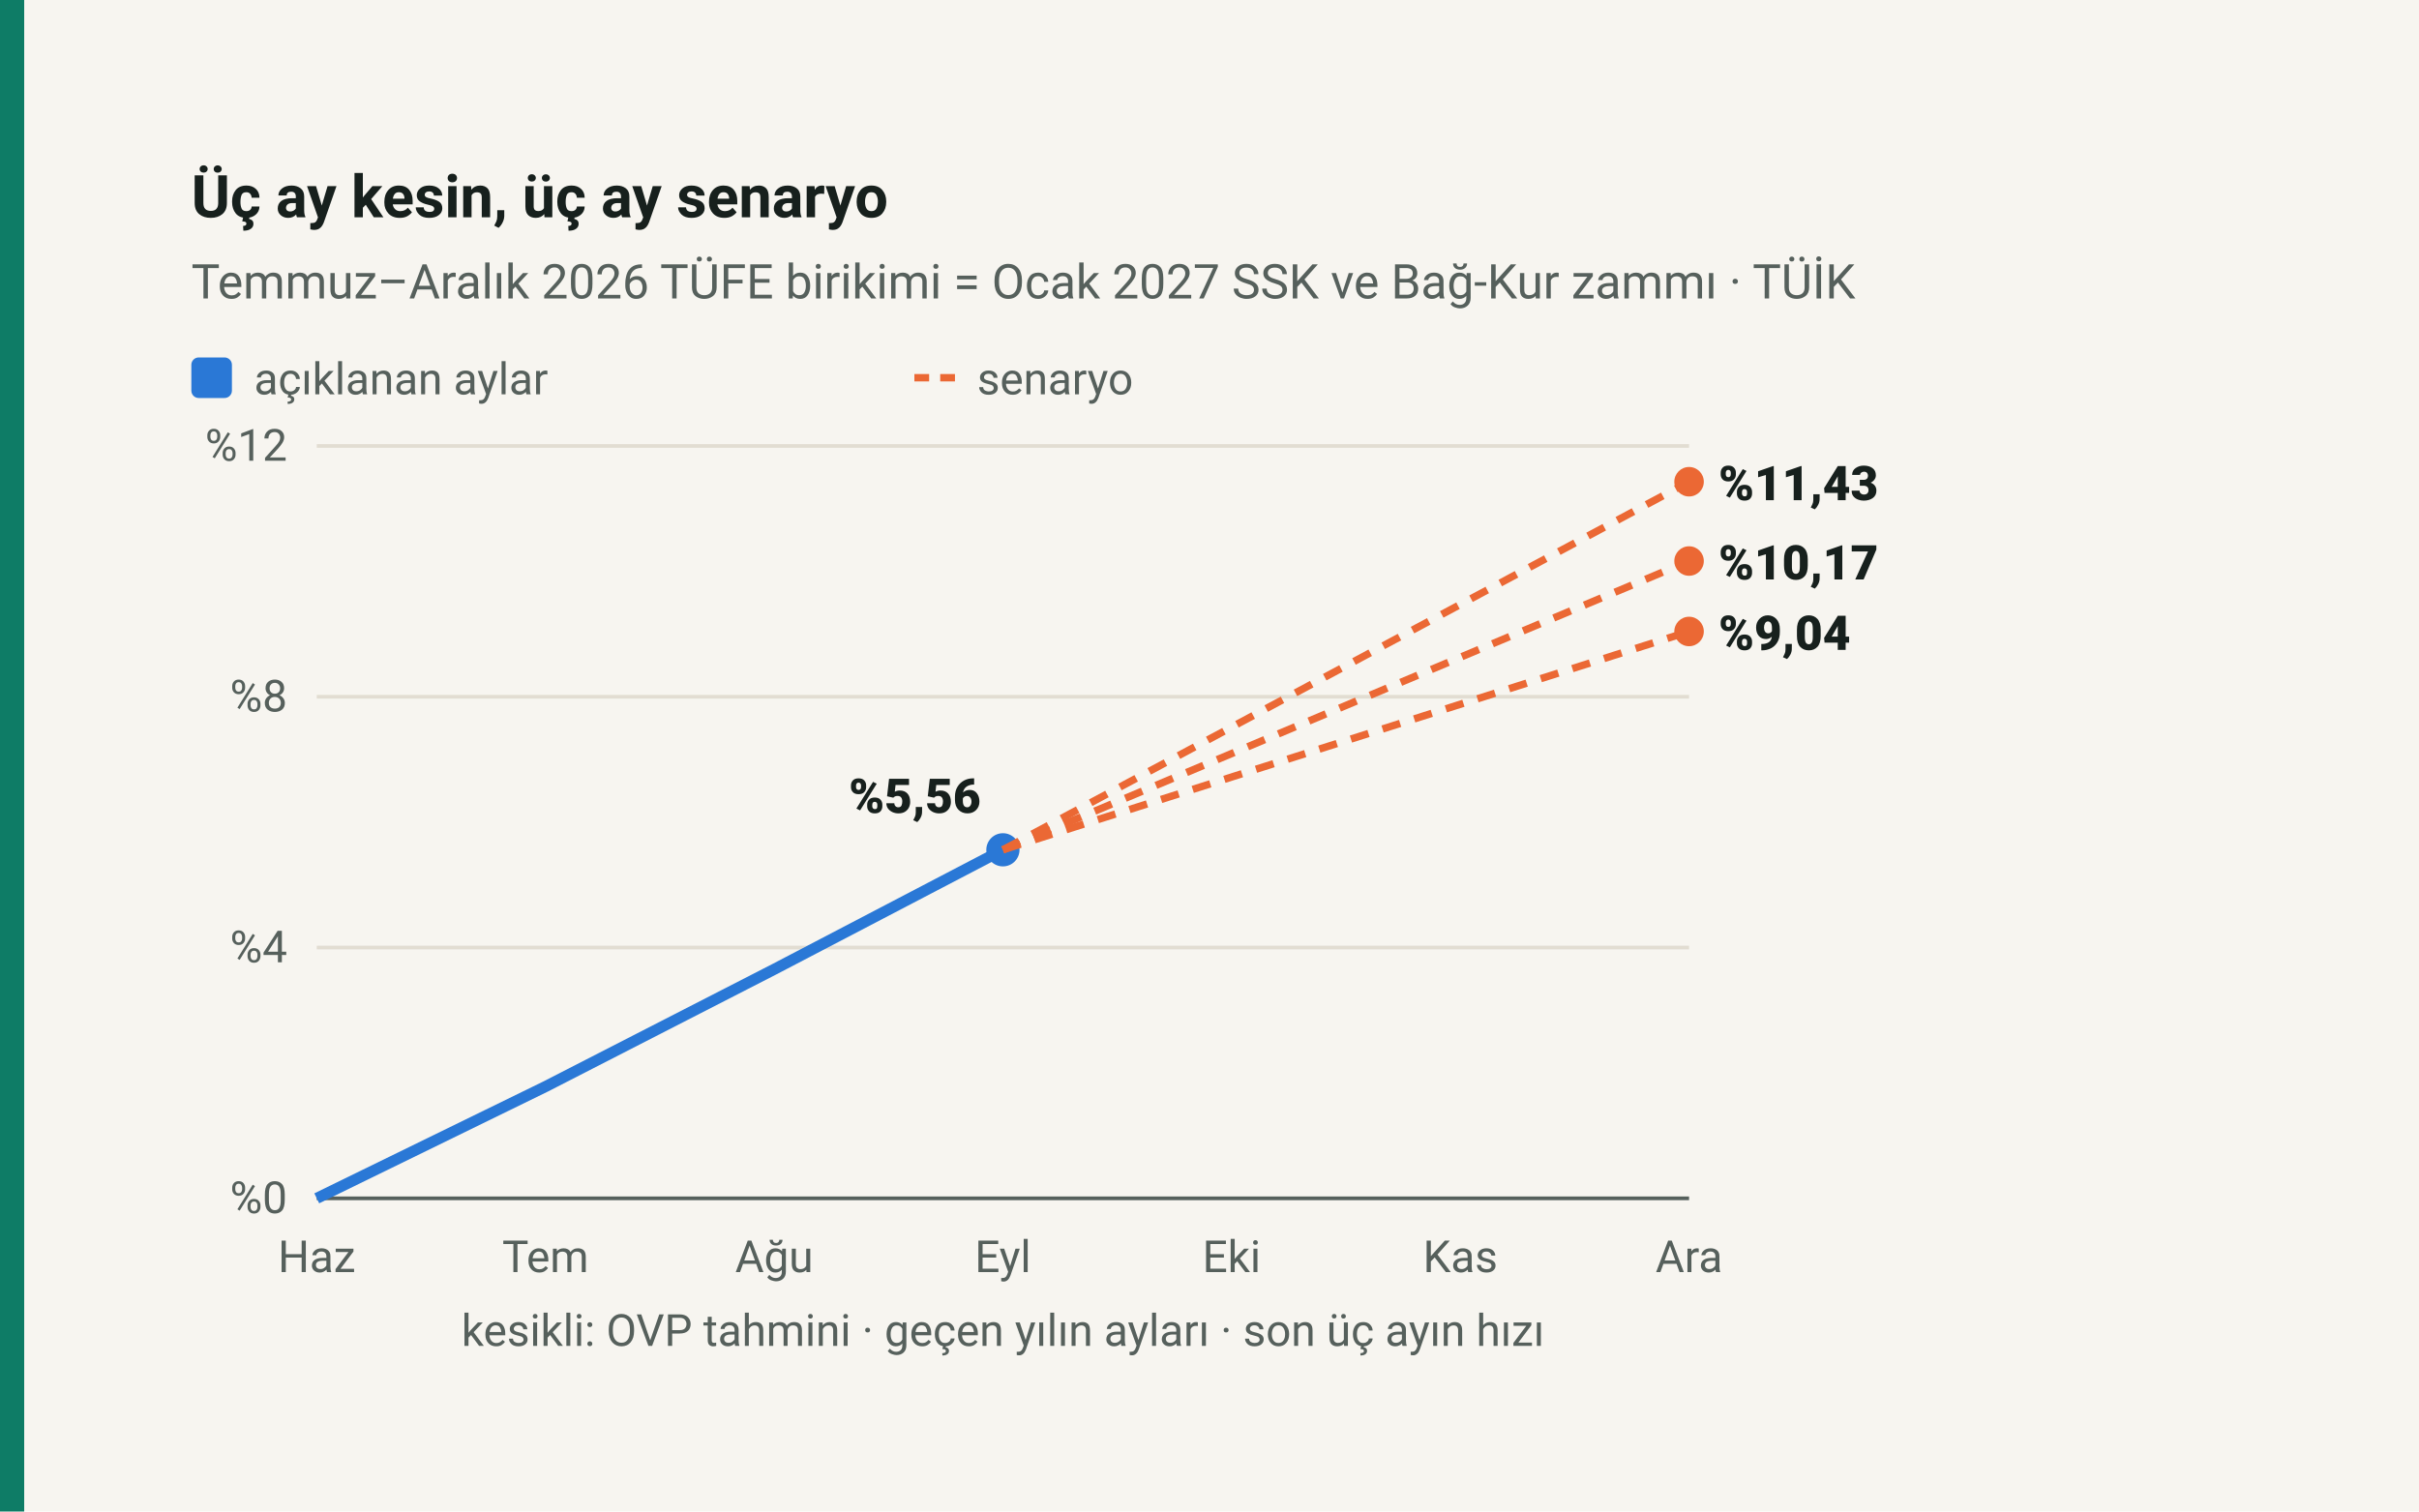
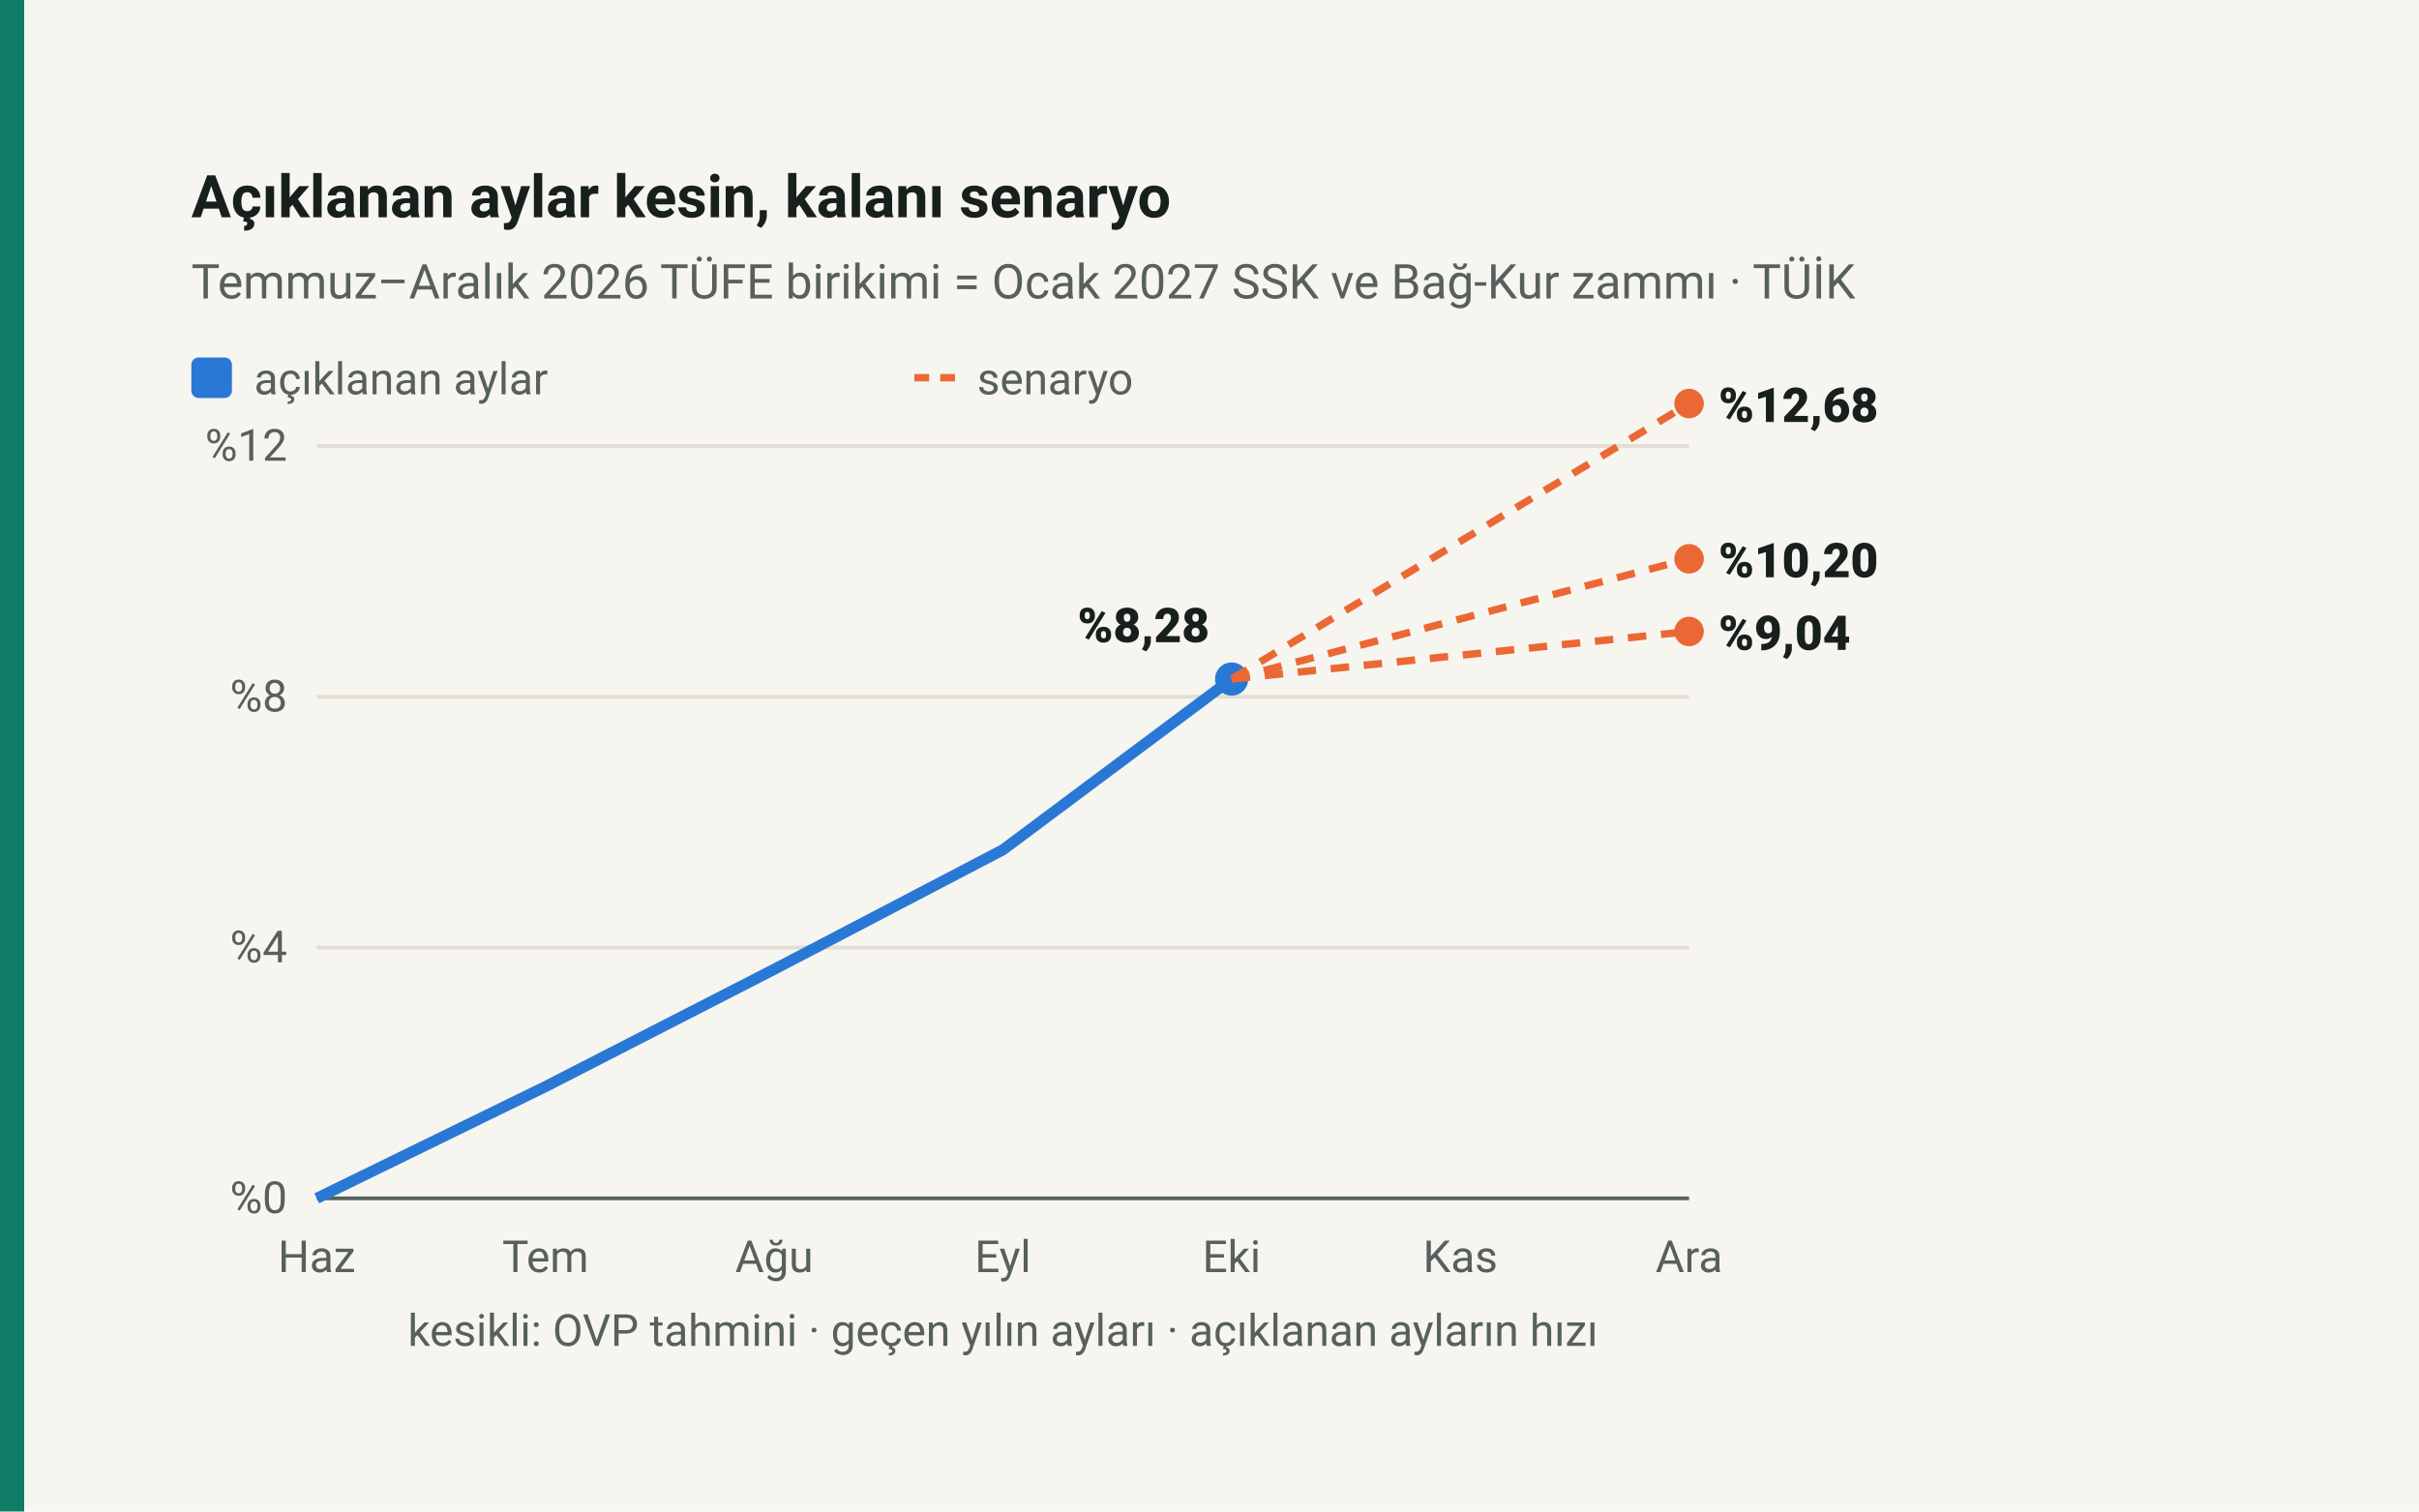
- <svg xmlns="http://www.w3.org/2000/svg" viewBox="0 0 800 500" width="800" height="500" role="img" aria-label="Temmuz–Eylül 2026'da TÜFE %5,56 birikti; Ekim–Aralık senaryolarına göre Ocak zammı %9,04 ile %11,43 arasında.">
+ <svg xmlns="http://www.w3.org/2000/svg" viewBox="0 0 800 500" width="800" height="500" role="img" aria-label="Açıklanan aylarda TÜFE %8,28 birikti; kalan aylar için senaryolara göre Ocak zammı %9,04 ile %12,68 arasında.">
  <style>text{font-family:"Segoe UI",-apple-system,BlinkMacSystemFont,Roboto,Helvetica,Arial,sans-serif}</style>
  <rect width="800" height="500" fill="#f7f5f0" />
  <rect width="8" height="500" fill="#0e7c66" />
  <svg x="34" y="30" width="732" height="440" viewBox="0 0 600 360">
-     <text x="24" y="34" font-size="16" font-weight="700" fill="#17201d">Üç ay kesin, üç ay senaryo</text>
+     <text x="24" y="34" font-size="16" font-weight="700" fill="#17201d">Açıklanan aylar kesin, kalanı senaryo</text>
    <text x="24" y="56" font-size="13" fill="#56605c">Temmuz–Aralık 2026 TÜFE birikimi = Ocak 2027 SSK ve Bağ-Kur zammı · TÜİK</text>
    <rect x="24" y="72" width="11" height="11" rx="2" fill="#2a78d6" />
    <text x="41" y="82" font-size="12" fill="#56605c">açıklanan aylar</text>
    <path d="M220 77.5 h12" stroke="#eb6834" stroke-width="2" stroke-dasharray="4 3" />
    <text x="237" y="82" font-size="12" fill="#56605c">senaryo</text>
    <path d="M58 300.0 H430" stroke="#56605c" stroke-width="1" />
    <text x="50" y="304.0" font-size="12" fill="#56605c" text-anchor="end">%0</text>
    <path d="M58 232.0 H430" stroke="#e2ddd2" stroke-width="1" />
    <text x="50" y="236.0" font-size="12" fill="#56605c" text-anchor="end">%4</text>
    <path d="M58 164.0 H430" stroke="#e2ddd2" stroke-width="1" />
    <text x="50" y="168.0" font-size="12" fill="#56605c" text-anchor="end">%8</text>
    <path d="M58 96.0 H430" stroke="#e2ddd2" stroke-width="1" />
    <text x="50" y="100.0" font-size="12" fill="#56605c" text-anchor="end">%12</text>
-     <path fill="none" stroke="#2a78d6" stroke-width="3" stroke-linejoin="round" d="M58.0 300.0 L120.0 269.7 L182.0 237.9 L244.0 205.5" />
-     <circle cx="244.0" cy="205.5" r="4.5" fill="#2a78d6" />
-     <text x="238.0" y="195.5" text-anchor="end" font-size="13" font-weight="800" fill="#17201d">%5,56</text>
-     <path d="M244.0 205.5 L430.0 105.7" stroke="#eb6834" stroke-width="2" stroke-dasharray="5 4" fill="none" />
-     <circle cx="430.0" cy="105.7" r="4" fill="#eb6834" />
-     <text x="438.0" y="110.7" font-size="13" font-weight="800" fill="#17201d">%11,43</text>
-     <path d="M244.0 205.5 L430.0 127.2" stroke="#eb6834" stroke-width="2" stroke-dasharray="5 4" fill="none" />
-     <circle cx="430.0" cy="127.2" r="4" fill="#eb6834" />
-     <text x="438.0" y="132.2" font-size="13" font-weight="800" fill="#17201d">%10,17</text>
-     <path d="M244.0 205.5 L430.0 146.3" stroke="#eb6834" stroke-width="2" stroke-dasharray="5 4" fill="none" />
+     <path fill="none" stroke="#2a78d6" stroke-width="3" stroke-linejoin="round" d="M58.0 300.0 L120.0 269.7 L182.0 237.9 L244.0 205.5 L306.0 159.2" />
+     <circle cx="306.0" cy="159.2" r="4.5" fill="#2a78d6" />
+     <text x="300.0" y="149.2" text-anchor="end" font-size="13" font-weight="800" fill="#17201d">%8,28</text>
+     <path d="M306.0 159.2 L430.0 84.5" stroke="#eb6834" stroke-width="2" stroke-dasharray="5 4" fill="none" />
+     <circle cx="430.0" cy="84.5" r="4" fill="#eb6834" />
+     <text x="438.0" y="89.5" font-size="13" font-weight="800" fill="#17201d">%12,68</text>
+     <path d="M306.0 159.2 L430.0 126.6" stroke="#eb6834" stroke-width="2" stroke-dasharray="5 4" fill="none" />
+     <circle cx="430.0" cy="126.6" r="4" fill="#eb6834" />
+     <text x="438.0" y="131.6" font-size="13" font-weight="800" fill="#17201d">%10,20</text>
+     <path d="M306.0 159.2 L430.0 146.3" stroke="#eb6834" stroke-width="2" stroke-dasharray="5 4" fill="none" />
    <circle cx="430.0" cy="146.3" r="4" fill="#eb6834" />
    <text x="438.0" y="151.3" font-size="13" font-weight="800" fill="#17201d">%9,04</text>
    <text x="58.0" y="320" font-size="12" fill="#56605c" text-anchor="middle">Haz</text>
    <text x="120.0" y="320" font-size="12" fill="#56605c" text-anchor="middle">Tem</text>
    <text x="182.0" y="320" font-size="12" fill="#56605c" text-anchor="middle">Ağu</text>
    <text x="244.0" y="320" font-size="12" fill="#56605c" text-anchor="middle">Eyl</text>
    <text x="306.0" y="320" font-size="12" fill="#56605c" text-anchor="middle">Eki</text>
    <text x="368.0" y="320" font-size="12" fill="#56605c" text-anchor="middle">Kas</text>
    <text x="430.0" y="320" font-size="12" fill="#56605c" text-anchor="middle">Ara</text>
-     <text x="244.0" y="340" font-size="12" fill="#56605c" text-anchor="middle">kesikli: OVP tahmini · geçen yılın ayları · son üç ayın hızı</text>
+     <text x="244.0" y="340" font-size="12" fill="#56605c" text-anchor="middle">kesikli: OVP tahmini · geçen yılın ayları · açıklanan ayların hızı</text>
  </svg>
</svg>
